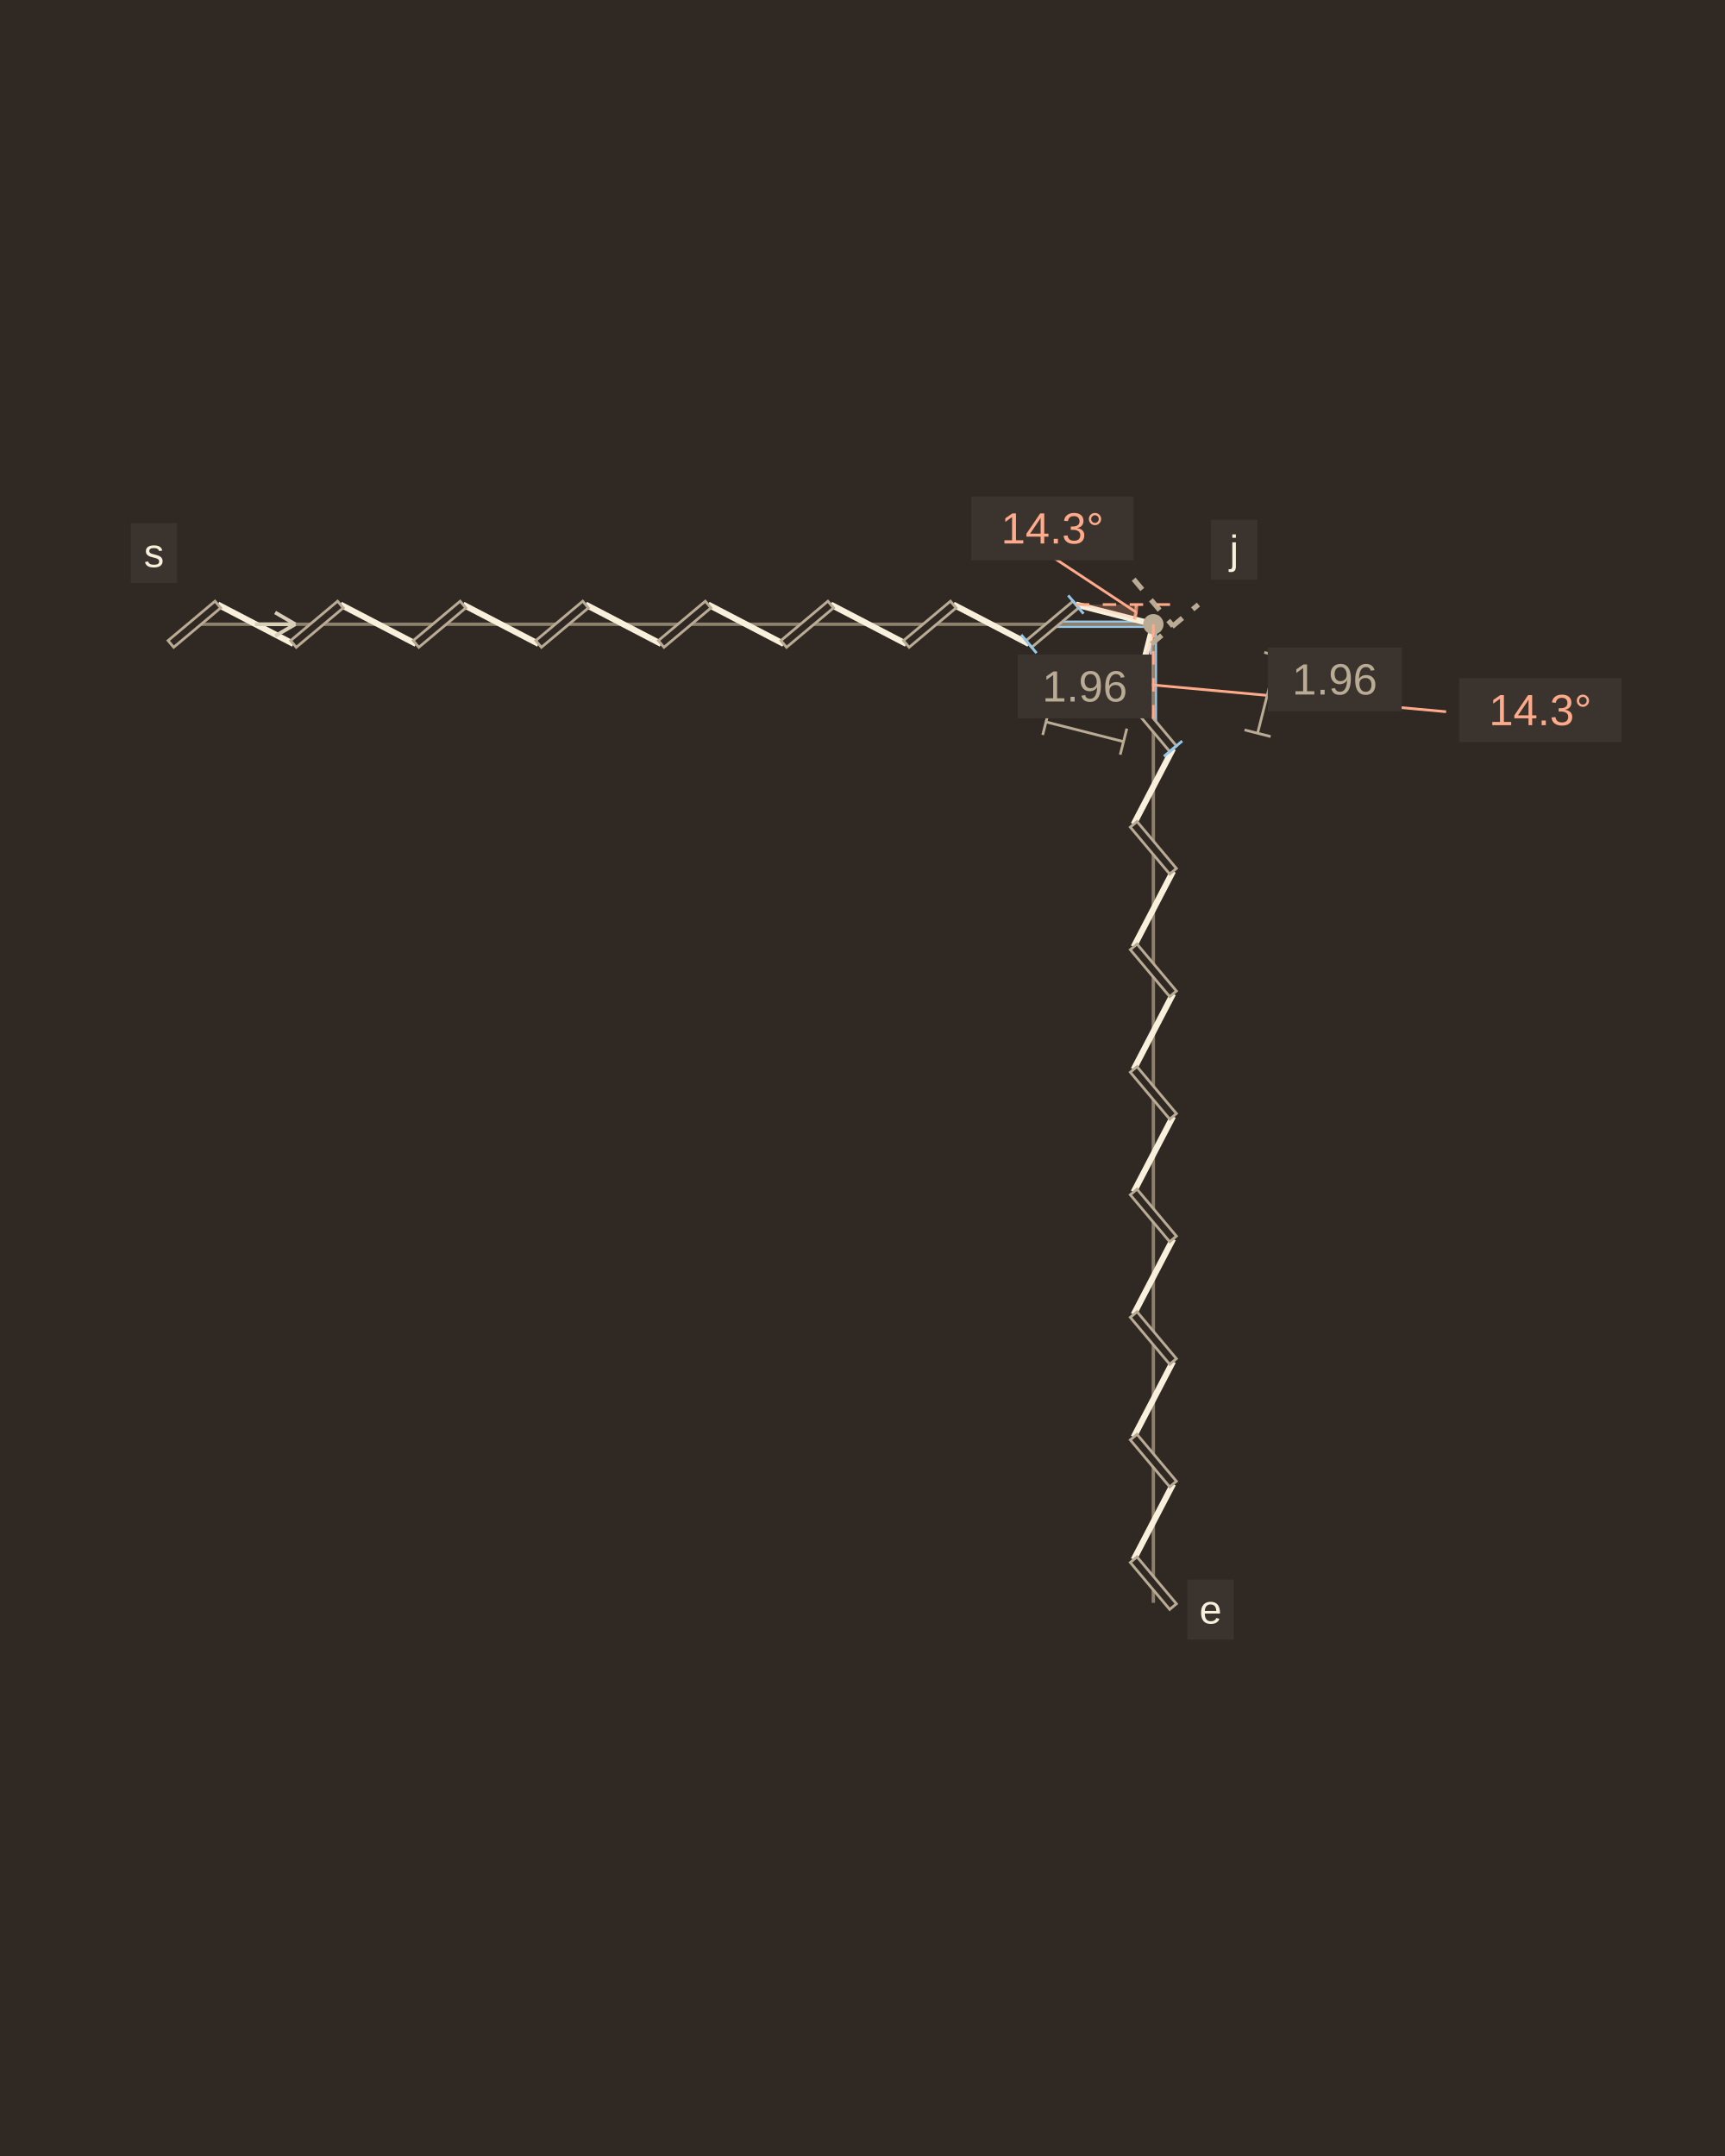
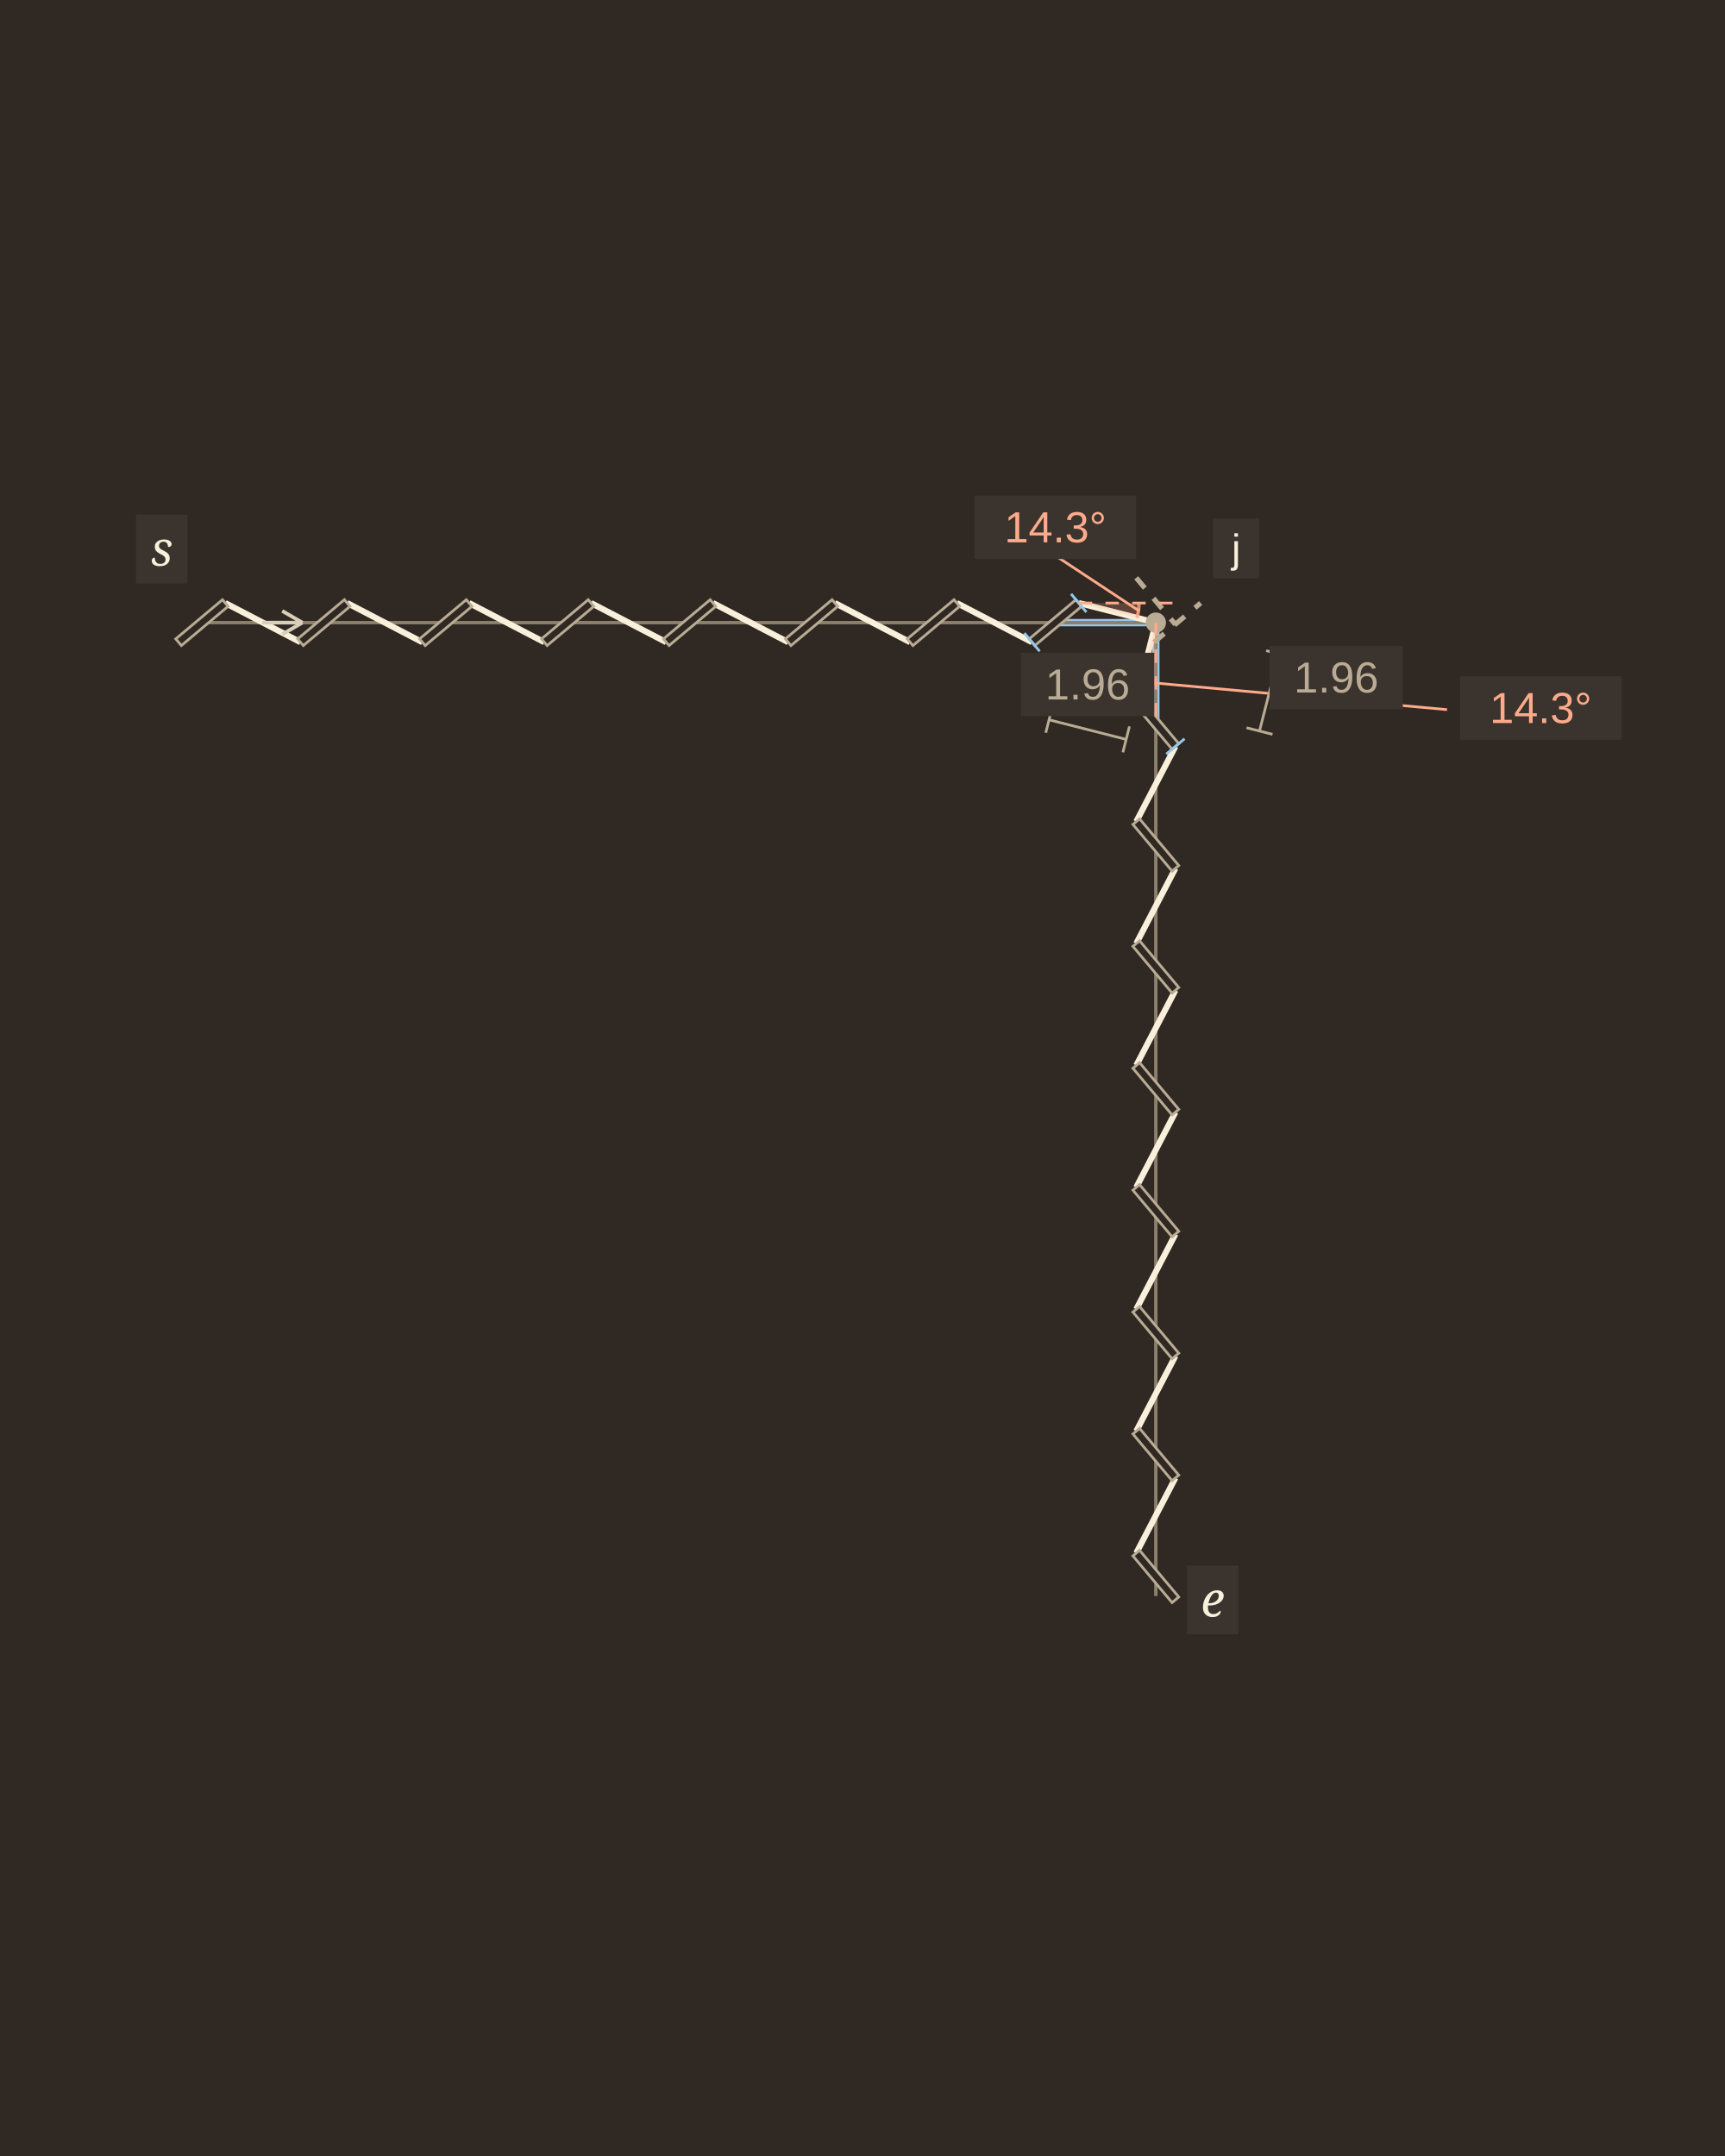
<svg xmlns="http://www.w3.org/2000/svg" width="600" height="750" viewBox="0 0 600 750" role="img" aria-labelledby="title description">
  <rect width="100%" height="100%" fill="#2F2823" />
-   <g transform="translate(-78.69992 170.3375) scale(1.170407)">
+   <g transform="translate(-75.29883 170.0235) scale(1.164214)">
    <line class="adjusted-gap" x1="410" y1="70.012" x2="410" y2="40" stroke="#94C7EA" stroke-width="2.2" />
    <line class="adjusted-gap" x1="379.988" y1="40" x2="410" y2="40" stroke="#94C7EA" stroke-width="2.2" />
    <line class="guide" x1="125" y1="40" x2="410" y2="40" stroke="#8D806C" stroke-width="1" />
    <line class="guide" x1="410" y1="40" x2="410" y2="330.854" stroke="#8D806C" stroke-width="1" />
    <line class="thread" x1="131.976" y1="34.146" x2="154.451" y2="45.854" stroke="#F9F0DC" stroke-width="1.8" />
    <line class="thread" x1="168.403" y1="34.146" x2="190.878" y2="45.854" stroke="#F9F0DC" stroke-width="1.8" />
    <line class="thread" x1="204.83" y1="34.146" x2="227.304" y2="45.854" stroke="#F9F0DC" stroke-width="1.8" />
    <line class="thread" x1="241.257" y1="34.146" x2="263.731" y2="45.854" stroke="#F9F0DC" stroke-width="1.8" />
    <line class="thread" x1="277.684" y1="34.146" x2="300.158" y2="45.854" stroke="#F9F0DC" stroke-width="1.8" />
    <line class="thread" x1="314.11" y1="34.146" x2="336.585" y2="45.854" stroke="#F9F0DC" stroke-width="1.8" />
    <line class="thread" x1="350.537" y1="34.146" x2="373.012" y2="45.854" stroke="#F9F0DC" stroke-width="1.8" />
    <line class="thread" x1="386.964" y1="34.146" x2="410" y2="40" stroke="#F9F0DC" stroke-width="1.8" />
    <line class="thread" x1="410" y1="40" x2="404.146" y2="63.036" stroke="#F9F0DC" stroke-width="1.8" />
    <line class="thread" x1="415.854" y1="76.988" x2="404.146" y2="99.463" stroke="#F9F0DC" stroke-width="1.8" />
    <line class="thread" x1="415.854" y1="113.415" x2="404.146" y2="135.89" stroke="#F9F0DC" stroke-width="1.8" />
    <line class="thread" x1="415.854" y1="149.842" x2="404.146" y2="172.316" stroke="#F9F0DC" stroke-width="1.8" />
    <line class="thread" x1="415.854" y1="186.269" x2="404.146" y2="208.743" stroke="#F9F0DC" stroke-width="1.8" />
    <line class="thread" x1="415.854" y1="222.696" x2="404.146" y2="245.17" stroke="#F9F0DC" stroke-width="1.8" />
    <line class="thread" x1="415.854" y1="259.122" x2="404.146" y2="281.597" stroke="#F9F0DC" stroke-width="1.8" />
    <line class="thread" x1="415.854" y1="295.549" x2="404.146" y2="318.024" stroke="#F9F0DC" stroke-width="1.8" />
    <line class="slit" x1="118.024" y1="45.854" x2="131.976" y2="34.146" stroke="#2F2823" stroke-width="2.6" />
    <polygon class="slit-outline" points="118.859,46.85 132.812,35.142 131.141,33.15 117.188,44.858" fill="#2F2823" stroke="#B9AB94" stroke-width="0.8" />
    <line class="slit" x1="154.451" y1="45.854" x2="168.403" y2="34.146" stroke="#2F2823" stroke-width="2.6" />
    <polygon class="slit-outline" points="155.286,46.85 169.239,35.142 167.567,33.15 153.615,44.858" fill="#2F2823" stroke="#B9AB94" stroke-width="0.8" />
    <line class="slit" x1="190.878" y1="45.854" x2="204.83" y2="34.146" stroke="#2F2823" stroke-width="2.6" />
    <polygon class="slit-outline" points="191.713,46.85 205.666,35.142 203.994,33.15 190.042,44.858" fill="#2F2823" stroke="#B9AB94" stroke-width="0.8" />
    <line class="slit" x1="227.304" y1="45.854" x2="241.257" y2="34.146" stroke="#2F2823" stroke-width="2.6" />
    <polygon class="slit-outline" points="228.14,46.85 242.092,35.142 240.421,33.15 226.469,44.858" fill="#2F2823" stroke="#B9AB94" stroke-width="0.8" />
    <line class="slit" x1="263.731" y1="45.854" x2="277.684" y2="34.146" stroke="#2F2823" stroke-width="2.6" />
    <polygon class="slit-outline" points="264.567,46.85 278.519,35.142 276.848,33.15 262.896,44.858" fill="#2F2823" stroke="#B9AB94" stroke-width="0.8" />
    <line class="slit" x1="300.158" y1="45.854" x2="314.11" y2="34.146" stroke="#2F2823" stroke-width="2.6" />
    <polygon class="slit-outline" points="300.994,46.85 314.946,35.142 313.275,33.15 299.323,44.858" fill="#2F2823" stroke="#B9AB94" stroke-width="0.8" />
    <line class="slit" x1="336.585" y1="45.854" x2="350.537" y2="34.146" stroke="#2F2823" stroke-width="2.6" />
    <polygon class="slit-outline" points="337.421,46.85 351.373,35.142 349.702,33.15 335.749,44.858" fill="#2F2823" stroke="#B9AB94" stroke-width="0.8" />
    <line class="slit" x1="373.012" y1="45.854" x2="386.964" y2="34.146" stroke="#2F2823" stroke-width="2.6" />
    <polygon class="slit-outline" points="373.848,46.85 387.8,35.142 386.129,33.15 372.176,44.858" fill="#2F2823" stroke="#B9AB94" stroke-width="0.8" />
    <line class="adjustment-mark" x1="375.295" y1="48.574" x2="370.729" y2="43.133" stroke="#94C7EA" stroke-width="0.8" />
    <line class="adjustment-mark" x1="389.247" y1="36.867" x2="384.681" y2="31.426" stroke="#94C7EA" stroke-width="0.8" />
    <line class="virtual" x1="409.439" y1="45.854" x2="423.391" y2="34.146" stroke="#B9AB94" stroke-width="1.5" stroke-dasharray="4 4" />
    <line class="slit" x1="404.146" y1="318.024" x2="415.854" y2="331.976" stroke="#2F2823" stroke-width="2.6" />
    <polygon class="slit-outline" points="403.15,318.859 414.858,332.812 416.85,331.141 405.142,317.188" fill="#2F2823" stroke="#B9AB94" stroke-width="0.8" />
    <line class="slit" x1="404.146" y1="281.597" x2="415.854" y2="295.549" stroke="#2F2823" stroke-width="2.6" />
    <polygon class="slit-outline" points="403.15,282.433 414.858,296.385 416.85,294.714 405.142,280.761" fill="#2F2823" stroke="#B9AB94" stroke-width="0.8" />
    <line class="slit" x1="404.146" y1="245.17" x2="415.854" y2="259.122" stroke="#2F2823" stroke-width="2.6" />
    <polygon class="slit-outline" points="403.15,246.006 414.858,259.958 416.85,258.287 405.142,244.334" fill="#2F2823" stroke="#B9AB94" stroke-width="0.8" />
    <line class="slit" x1="404.146" y1="208.743" x2="415.854" y2="222.696" stroke="#2F2823" stroke-width="2.6" />
    <polygon class="slit-outline" points="403.15,209.579 414.858,223.531 416.85,221.86 405.142,207.908" fill="#2F2823" stroke="#B9AB94" stroke-width="0.8" />
    <line class="slit" x1="404.146" y1="172.316" x2="415.854" y2="186.269" stroke="#2F2823" stroke-width="2.6" />
    <polygon class="slit-outline" points="403.15,173.152 414.858,187.104 416.85,185.433 405.142,171.481" fill="#2F2823" stroke="#B9AB94" stroke-width="0.8" />
    <line class="slit" x1="404.146" y1="135.89" x2="415.854" y2="149.842" stroke="#2F2823" stroke-width="2.6" />
    <polygon class="slit-outline" points="403.15,136.725 414.858,150.677 416.85,149.006 405.142,135.054" fill="#2F2823" stroke="#B9AB94" stroke-width="0.8" />
    <line class="slit" x1="404.146" y1="99.463" x2="415.854" y2="113.415" stroke="#2F2823" stroke-width="2.6" />
    <polygon class="slit-outline" points="403.15,100.298 414.858,114.251 416.85,112.579 405.142,98.627" fill="#2F2823" stroke="#B9AB94" stroke-width="0.8" />
    <line class="slit" x1="404.146" y1="63.036" x2="415.854" y2="76.988" stroke="#2F2823" stroke-width="2.6" />
    <polygon class="slit-outline" points="403.15,63.871 414.858,77.824 416.85,76.152 405.142,62.2" fill="#2F2823" stroke="#B9AB94" stroke-width="0.8" />
    <line class="adjustment-mark" x1="401.426" y1="65.319" x2="406.867" y2="60.753" stroke="#94C7EA" stroke-width="0.8" />
    <line class="adjustment-mark" x1="413.133" y1="79.271" x2="418.574" y2="74.705" stroke="#94C7EA" stroke-width="0.8" />
    <line class="virtual" x1="404.146" y1="26.609" x2="415.854" y2="40.561" stroke="#B9AB94" stroke-width="1.5" stroke-dasharray="4 4" />
    <circle class="hole" cx="410" cy="40" r="3.036" fill="#B9AB94" />
-     <rect class="label-background" x="106.1" y="9.96" width="13.8" height="17.8" fill="#3B342E" />
-     <text class="notation-start" x="113" y="23" text-anchor="middle" font-family="Arial" font-size="12" fill="#F9F0DC">s</text>
+     <rect class="label-background" x="105.32" y="7.752" width="15.36" height="20.56" fill="#3B342E" />
+     <text class="notation-start" x="113" y="23" text-anchor="middle" font-family="Cambria" font-size="14.4" font-style="italic" fill="#F9F0DC">s</text>
    <line class="direction" x1="143" y1="40" x2="155" y2="40" stroke="#D9CEB8" stroke-width="1.1" />
    <line class="direction" x1="155" y1="40" x2="149" y2="36.5" stroke="#D9CEB8" stroke-width="1.1" />
    <line class="direction" x1="155" y1="40" x2="149" y2="43.5" stroke="#D9CEB8" stroke-width="1.1" />
-     <rect class="label-background" x="420.1" y="323.96" width="13.8" height="17.8" fill="#3B342E" />
-     <text class="notation-end" x="427" y="337" text-anchor="middle" font-family="Arial" font-size="12" fill="#F9F0DC">e</text>
+     <rect class="label-background" x="419.32" y="321.752" width="15.36" height="20.56" fill="#3B342E" />
+     <text class="notation-end" x="427" y="337" text-anchor="middle" font-family="Cambria" font-size="14.4" font-style="italic" fill="#F9F0DC">e</text>
    <rect class="label-background" x="427.1" y="8.96" width="13.8" height="17.8" fill="#3B342E" />
    <text class="notation-junction" x="434" y="22" text-anchor="middle" font-family="Arial" font-size="12" fill="#F9F0DC">j</text>
    <polygon class="angle-wedge" points="386.964,34.146 404.964,34.146 404.962,34.426 404.955,34.706 404.945,34.986 404.929,35.265 404.91,35.545 404.886,35.824 404.858,36.102 404.825,36.38 404.788,36.658 404.747,36.935 404.701,37.211 404.652,37.486 404.598,37.761 404.539,38.035 404.477,38.308 404.41,38.579" fill="#FFAB8B" fill-opacity="0.22" />
    <line class="angle-reference" x1="386.964" y1="34.146" x2="414.964" y2="34.146" stroke="#FFAB8B" stroke-width="0.8" stroke-dasharray="4 4" />
    <line class="thread-angle" x1="404.964" y1="34.146" x2="404.962" y2="34.426" stroke="#FFAB8B" stroke-width="1" />
    <line class="thread-angle" x1="404.962" y1="34.426" x2="404.955" y2="34.706" stroke="#FFAB8B" stroke-width="1" />
    <line class="thread-angle" x1="404.955" y1="34.706" x2="404.945" y2="34.986" stroke="#FFAB8B" stroke-width="1" />
    <line class="thread-angle" x1="404.945" y1="34.986" x2="404.929" y2="35.265" stroke="#FFAB8B" stroke-width="1" />
    <line class="thread-angle" x1="404.929" y1="35.265" x2="404.91" y2="35.545" stroke="#FFAB8B" stroke-width="1" />
    <line class="thread-angle" x1="404.91" y1="35.545" x2="404.886" y2="35.824" stroke="#FFAB8B" stroke-width="1" />
    <line class="thread-angle" x1="404.886" y1="35.824" x2="404.858" y2="36.102" stroke="#FFAB8B" stroke-width="1" />
    <line class="thread-angle" x1="404.858" y1="36.102" x2="404.825" y2="36.38" stroke="#FFAB8B" stroke-width="1" />
    <line class="thread-angle" x1="404.825" y1="36.38" x2="404.788" y2="36.658" stroke="#FFAB8B" stroke-width="1" />
    <line class="thread-angle" x1="404.788" y1="36.658" x2="404.747" y2="36.935" stroke="#FFAB8B" stroke-width="1" />
    <line class="thread-angle" x1="404.747" y1="36.935" x2="404.701" y2="37.211" stroke="#FFAB8B" stroke-width="1" />
    <line class="thread-angle" x1="404.701" y1="37.211" x2="404.652" y2="37.486" stroke="#FFAB8B" stroke-width="1" />
    <line class="thread-angle" x1="404.652" y1="37.486" x2="404.598" y2="37.761" stroke="#FFAB8B" stroke-width="1" />
    <line class="thread-angle" x1="404.598" y1="37.761" x2="404.539" y2="38.035" stroke="#FFAB8B" stroke-width="1" />
    <line class="thread-angle" x1="404.539" y1="38.035" x2="404.477" y2="38.308" stroke="#FFAB8B" stroke-width="1" />
    <line class="thread-angle" x1="404.477" y1="38.308" x2="404.41" y2="38.579" stroke="#FFAB8B" stroke-width="1" />
    <line class="angle-leader" x1="380" y1="20" x2="404.825" y2="36.38" stroke="#FFAB8B" stroke-width="0.8" />
    <rect class="label-background" x="355.875" y="2.04" width="48.25" height="18.95" fill="#3B342E" />
    <text class="thread-angle-value" x="380" y="16" text-anchor="middle" font-family="Arial" font-size="13" fill="#FFAB8B">14.3°</text>
    <polygon class="angle-wedge" points="410,40 410,58 409.72,57.998 409.44,57.991 409.16,57.98 408.881,57.965 408.602,57.946 408.323,57.922 408.044,57.893 407.766,57.861 407.489,57.824 407.212,57.783 406.936,57.737 406.66,57.687 406.385,57.633 406.112,57.575 405.839,57.512 405.567,57.446" fill="#FFAB8B" fill-opacity="0.22" />
    <line class="angle-reference" x1="410" y1="40" x2="410" y2="68" stroke="#FFAB8B" stroke-width="0.8" stroke-dasharray="4 4" />
    <line class="thread-angle" x1="410" y1="58" x2="409.72" y2="57.998" stroke="#FFAB8B" stroke-width="1" />
    <line class="thread-angle" x1="409.72" y1="57.998" x2="409.44" y2="57.991" stroke="#FFAB8B" stroke-width="1" />
    <line class="thread-angle" x1="409.44" y1="57.991" x2="409.16" y2="57.98" stroke="#FFAB8B" stroke-width="1" />
    <line class="thread-angle" x1="409.16" y1="57.98" x2="408.881" y2="57.965" stroke="#FFAB8B" stroke-width="1" />
    <line class="thread-angle" x1="408.881" y1="57.965" x2="408.602" y2="57.946" stroke="#FFAB8B" stroke-width="1" />
    <line class="thread-angle" x1="408.602" y1="57.946" x2="408.323" y2="57.922" stroke="#FFAB8B" stroke-width="1" />
    <line class="thread-angle" x1="408.323" y1="57.922" x2="408.044" y2="57.893" stroke="#FFAB8B" stroke-width="1" />
    <line class="thread-angle" x1="408.044" y1="57.893" x2="407.766" y2="57.861" stroke="#FFAB8B" stroke-width="1" />
    <line class="thread-angle" x1="407.766" y1="57.861" x2="407.489" y2="57.824" stroke="#FFAB8B" stroke-width="1" />
    <line class="thread-angle" x1="407.489" y1="57.824" x2="407.212" y2="57.783" stroke="#FFAB8B" stroke-width="1" />
    <line class="thread-angle" x1="407.212" y1="57.783" x2="406.936" y2="57.737" stroke="#FFAB8B" stroke-width="1" />
    <line class="thread-angle" x1="406.936" y1="57.737" x2="406.66" y2="57.687" stroke="#FFAB8B" stroke-width="1" />
    <line class="thread-angle" x1="406.66" y1="57.687" x2="406.385" y2="57.633" stroke="#FFAB8B" stroke-width="1" />
    <line class="thread-angle" x1="406.385" y1="57.633" x2="406.112" y2="57.575" stroke="#FFAB8B" stroke-width="1" />
    <line class="thread-angle" x1="406.112" y1="57.575" x2="405.839" y2="57.512" stroke="#FFAB8B" stroke-width="1" />
    <line class="thread-angle" x1="405.839" y1="57.512" x2="405.567" y2="57.446" stroke="#FFAB8B" stroke-width="1" />
    <line class="angle-leader" x1="497" y1="66" x2="407.766" y2="57.861" stroke="#FFAB8B" stroke-width="0.8" />
    <rect class="label-background" x="500.875" y="56.04" width="48.25" height="18.95" fill="#3B342E" />
    <text class="thread-angle-value" x="525" y="70" text-anchor="middle" font-family="Arial" font-size="13" fill="#FFAB8B">14.3°</text>
    <line class="thread-length-dimension" x1="378.098" y1="69.037" x2="401.134" y2="74.891" stroke="#B9AB94" stroke-width="0.8" />
    <line class="thread-length-dimension" x1="377.113" y1="72.914" x2="379.083" y2="65.161" stroke="#B9AB94" stroke-width="0.8" />
    <line class="thread-length-dimension" x1="400.149" y1="78.768" x2="402.119" y2="71.014" stroke="#B9AB94" stroke-width="0.8" />
    <rect class="label-background" x="369.716" y="49.004" width="39.8" height="18.95" fill="#3B342E" />
    <text class="thread-length-value" x="389.616" y="62.964" text-anchor="middle" font-family="Arial" font-size="13" fill="#B9AB94">1.96</text>
    <line class="thread-length-dimension" x1="446.83" y1="49.359" x2="440.976" y2="72.395" stroke="#B9AB94" stroke-width="0.8" />
    <line class="thread-length-dimension" x1="442.953" y1="48.374" x2="450.706" y2="50.344" stroke="#B9AB94" stroke-width="0.8" />
    <line class="thread-length-dimension" x1="437.099" y1="71.409" x2="444.853" y2="73.38" stroke="#B9AB94" stroke-width="0.8" />
    <rect class="label-background" x="444.003" y="46.917" width="39.8" height="18.95" fill="#3B342E" />
    <text class="thread-length-value" x="463.903" y="60.877" text-anchor="middle" font-family="Arial" font-size="13" fill="#B9AB94">1.96</text>
  </g>
</svg>
